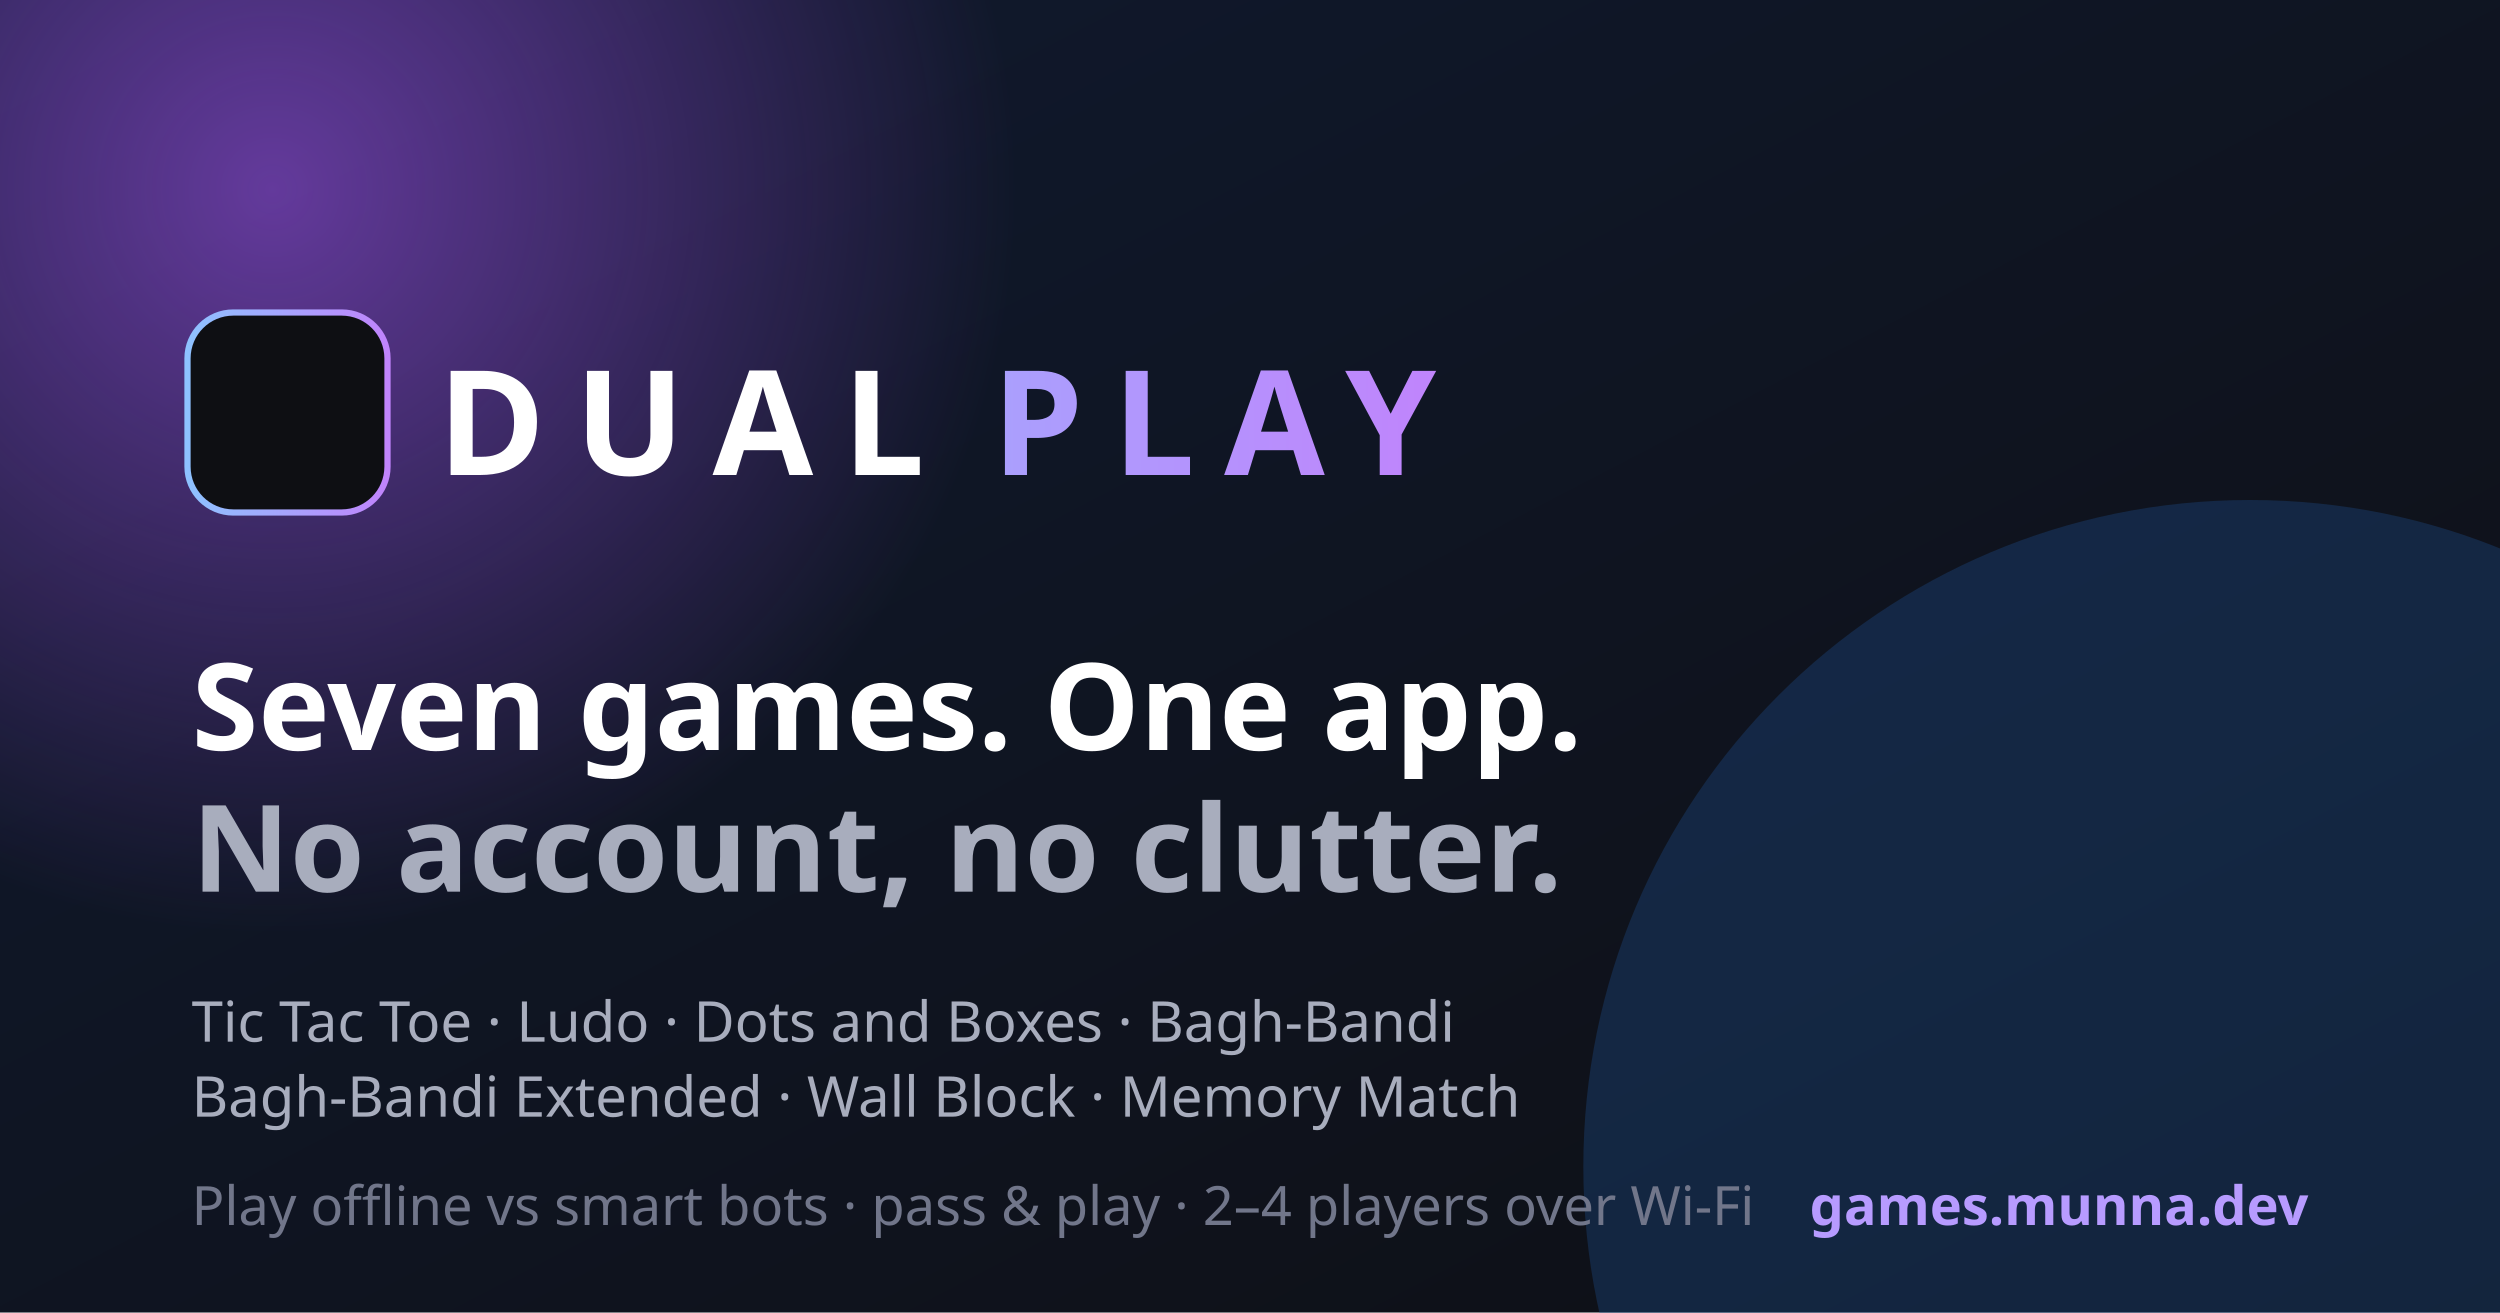
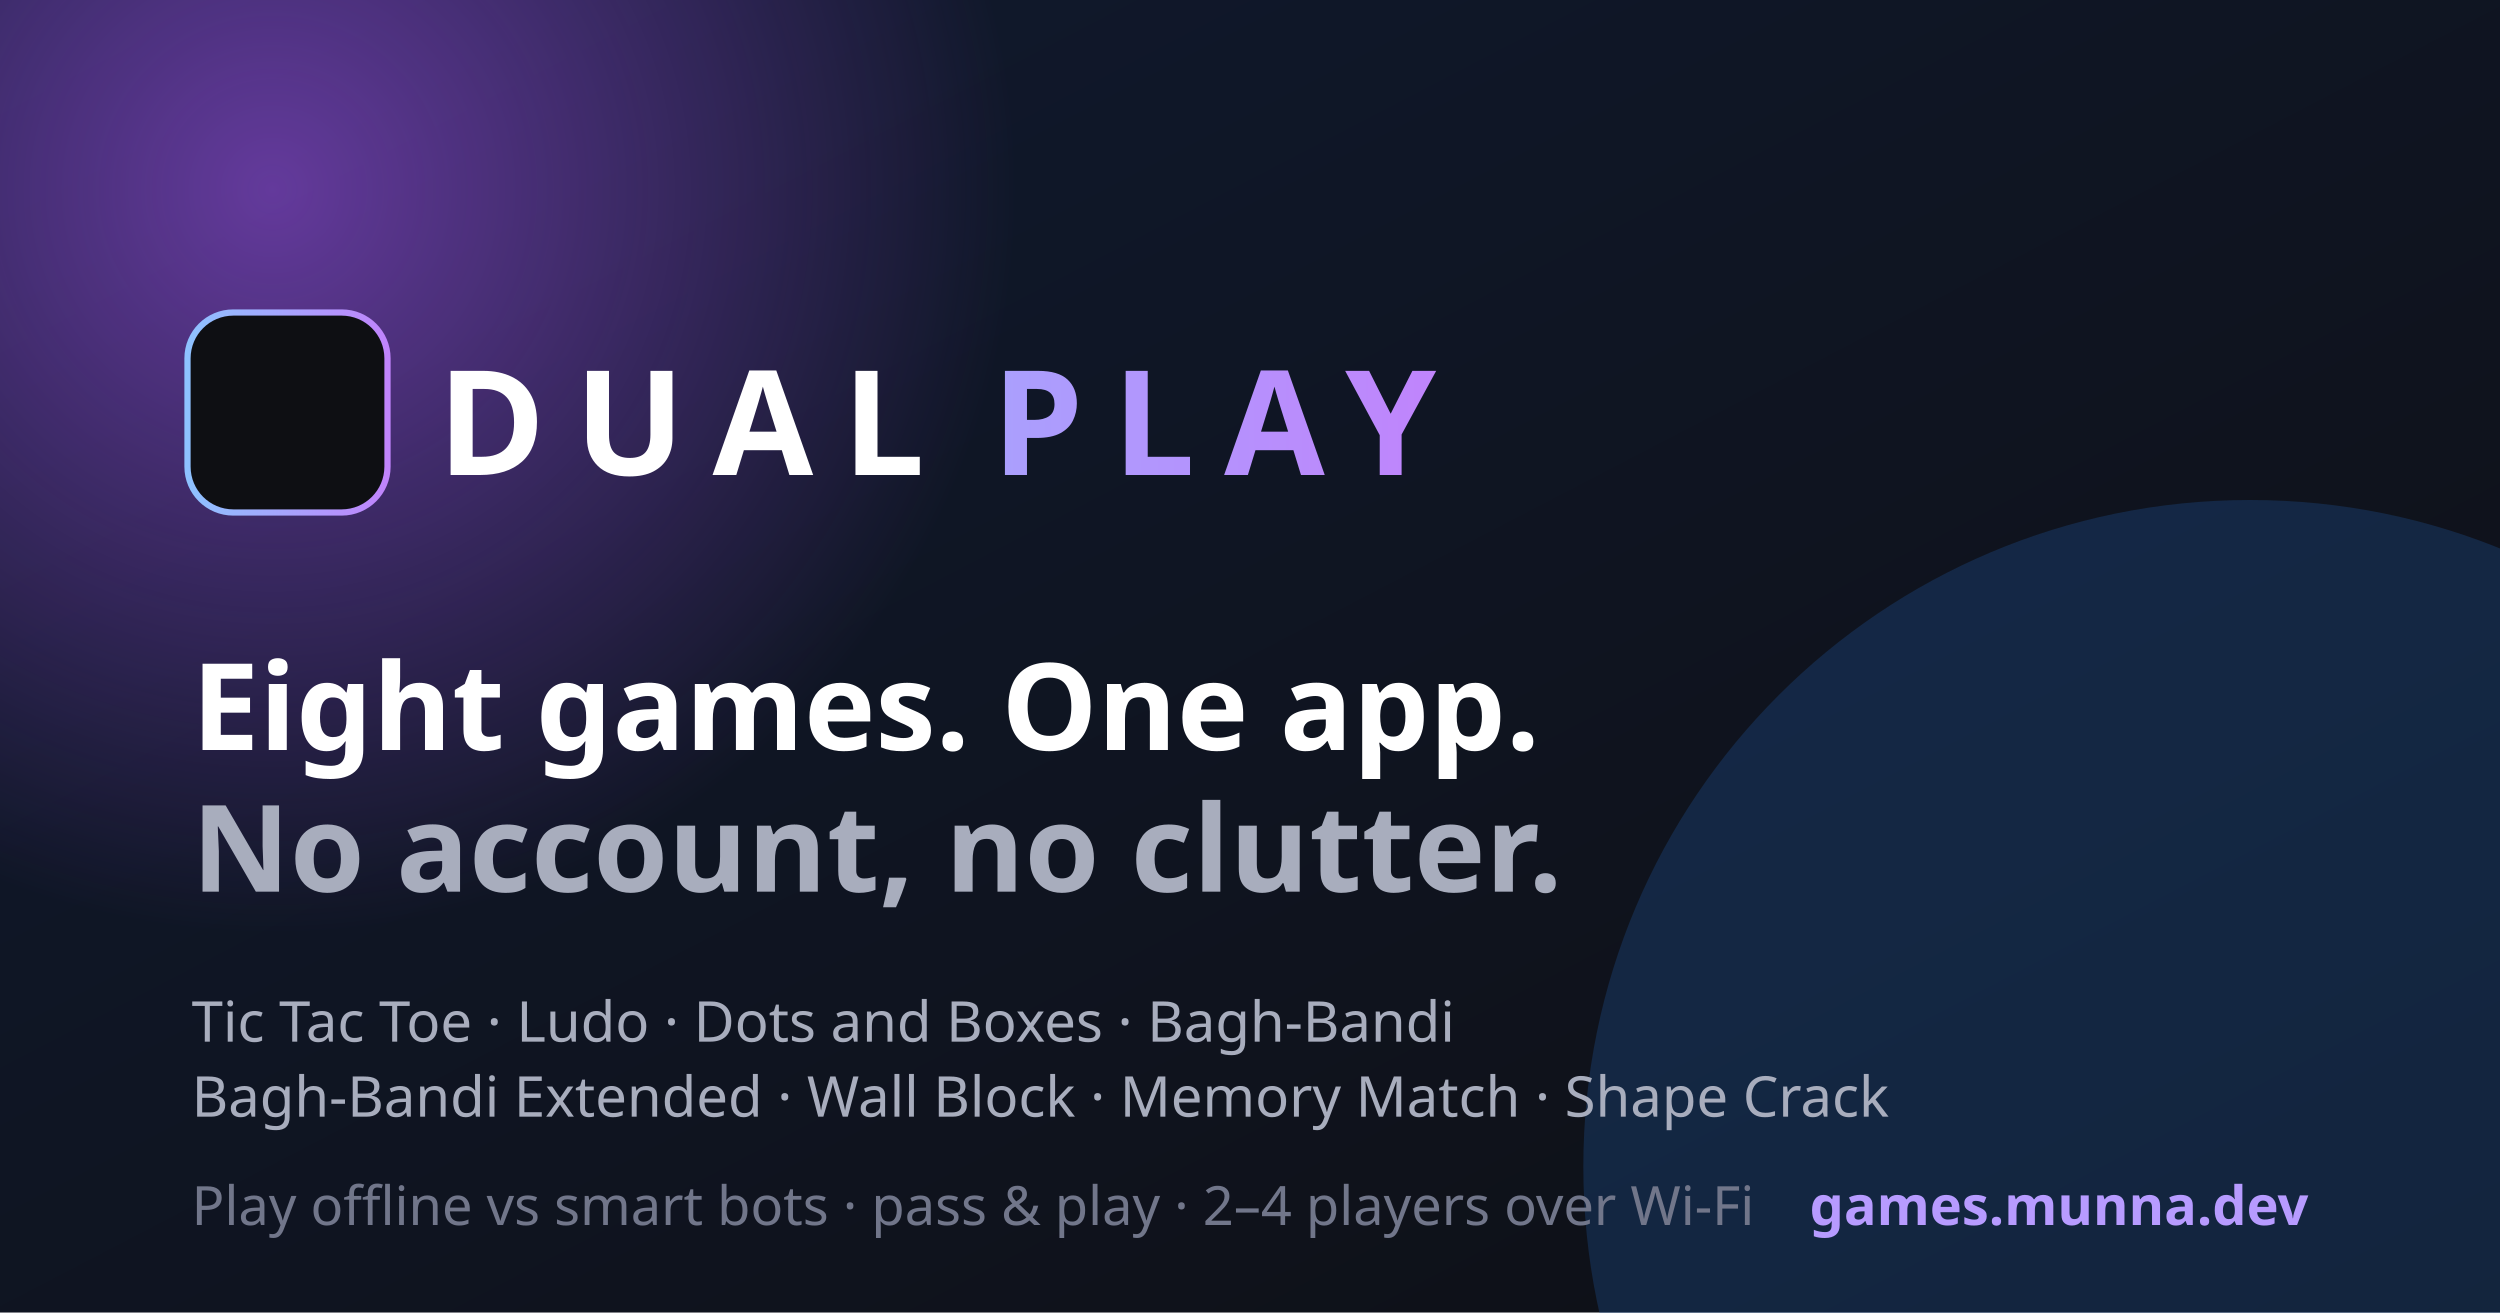
<svg xmlns="http://www.w3.org/2000/svg" viewBox="0 0 1200 630" width="1200" height="630">
  <defs>
    <linearGradient id="bg" x1="0" y1="0" x2="1" y2="1">
      <stop offset="0" stop-color="#101a30" />
      <stop offset="1" stop-color="#0e0f13" />
    </linearGradient>
    <linearGradient id="grad" x1="0" y1="0" x2="1" y2="0">
      <stop offset="0" stop-color="#8ec2ff" />
      <stop offset="1" stop-color="#c084fc" />
    </linearGradient>
    <radialGradient id="glow" cx="0.5" cy="0.5" r="0.5">
      <stop offset="0" stop-color="#a855f7" stop-opacity="0.55" />
      <stop offset="1" stop-color="#a855f7" stop-opacity="0" />
    </radialGradient>
  </defs>
  <rect width="1200" height="630" fill="url(#bg)" />
  <circle cx="130" cy="90" r="360" fill="url(#glow)" />
  <circle cx="1080" cy="560" r="320" fill="#1f4e8c" fill-opacity="0.35" />
  <g transform="translate(90,150)">
    <rect x="0" y="0" width="96" height="96" rx="22" fill="#0e0f13" stroke="url(#grad)" stroke-width="3" />
    <g stroke="url(#grad)" stroke-width="5" stroke-linecap="round">
      <line x1="36" y1="14" x2="36" y2="82" />
      <line x1="60" y1="14" x2="60" y2="82" />
      <line x1="14" y1="36" x2="82" y2="36" />
      <line x1="14" y1="60" x2="82" y2="60" />
    </g>
  </g>
  <text x="210" y="228" font-family="'Space Grotesk','Segoe UI',sans-serif" font-size="70" font-weight="700" letter-spacing="14" fill="#ffffff">DUAL <tspan fill="url(#grad)">PLAY</tspan>
  </text>
-   <text x="92" y="360" font-family="'Space Grotesk','Segoe UI',sans-serif" font-size="58" font-weight="700" fill="#ffffff">Seven games. One app.</text>
+   <text x="92" y="360" font-family="'Space Grotesk','Segoe UI',sans-serif" font-size="58" font-weight="700" fill="#ffffff">Eight games. One app.</text>
  <text x="92" y="428" font-family="'Space Grotesk','Segoe UI',sans-serif" font-size="58" font-weight="700" fill="#a8adbd">No account, no clutter.</text>
  <text x="92" y="500" font-family="'Segoe UI',sans-serif" font-size="27" fill="#a8adbd">Tic Tac Toe · Ludo · Dots and Boxes · Bagh-Bandi</text>
-   <text x="92" y="536" font-family="'Segoe UI',sans-serif" font-size="27" fill="#a8adbd">Bagh-Bandi Extended · Wall Block · Memory Match</text>
+   <text x="92" y="536" font-family="'Segoe UI',sans-serif" font-size="27" fill="#a8adbd">Bagh-Bandi Extended · Wall Block · Memory Match · Shape Crack</text>
  <text x="92" y="588" font-family="'Segoe UI',sans-serif" font-size="26" fill="#71768a">Play offline vs smart bots · pass &amp; play · 2–4 players over Wi-Fi</text>
  <text x="1108" y="588" text-anchor="end" font-family="'Space Grotesk','Segoe UI',sans-serif" font-size="26" font-weight="600" fill="#b79bff">games.munna.dev</text>
</svg>
